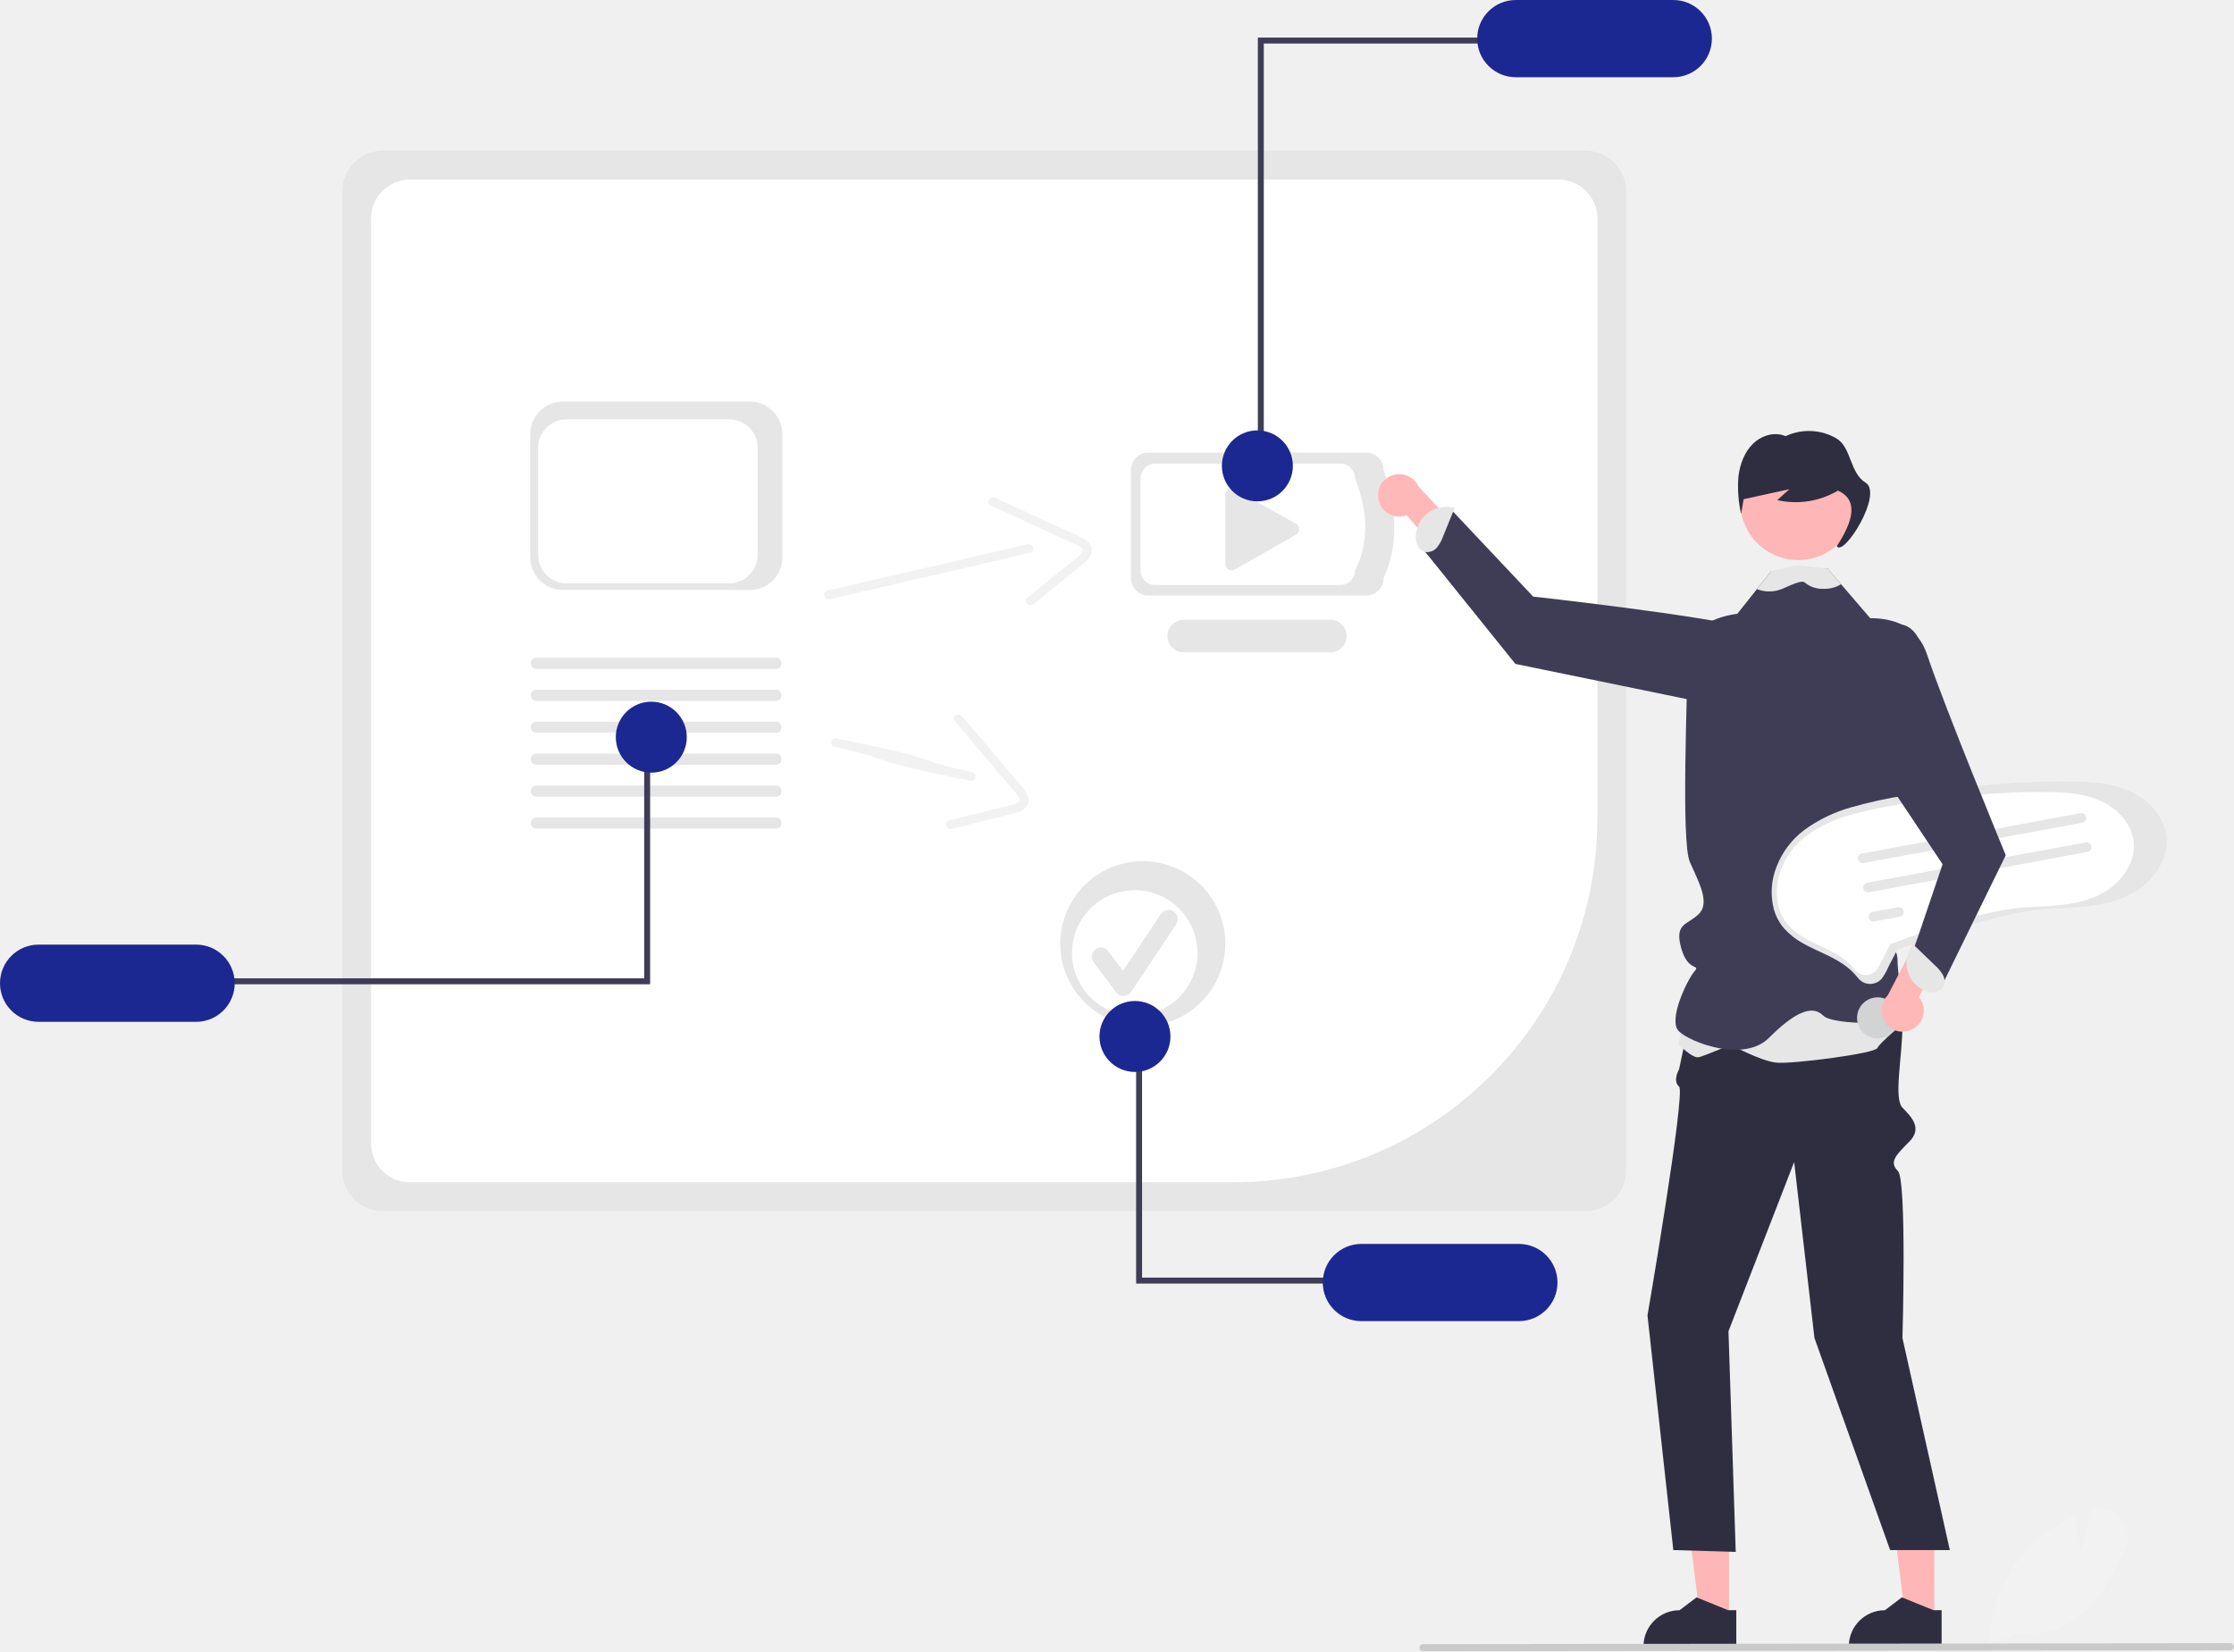
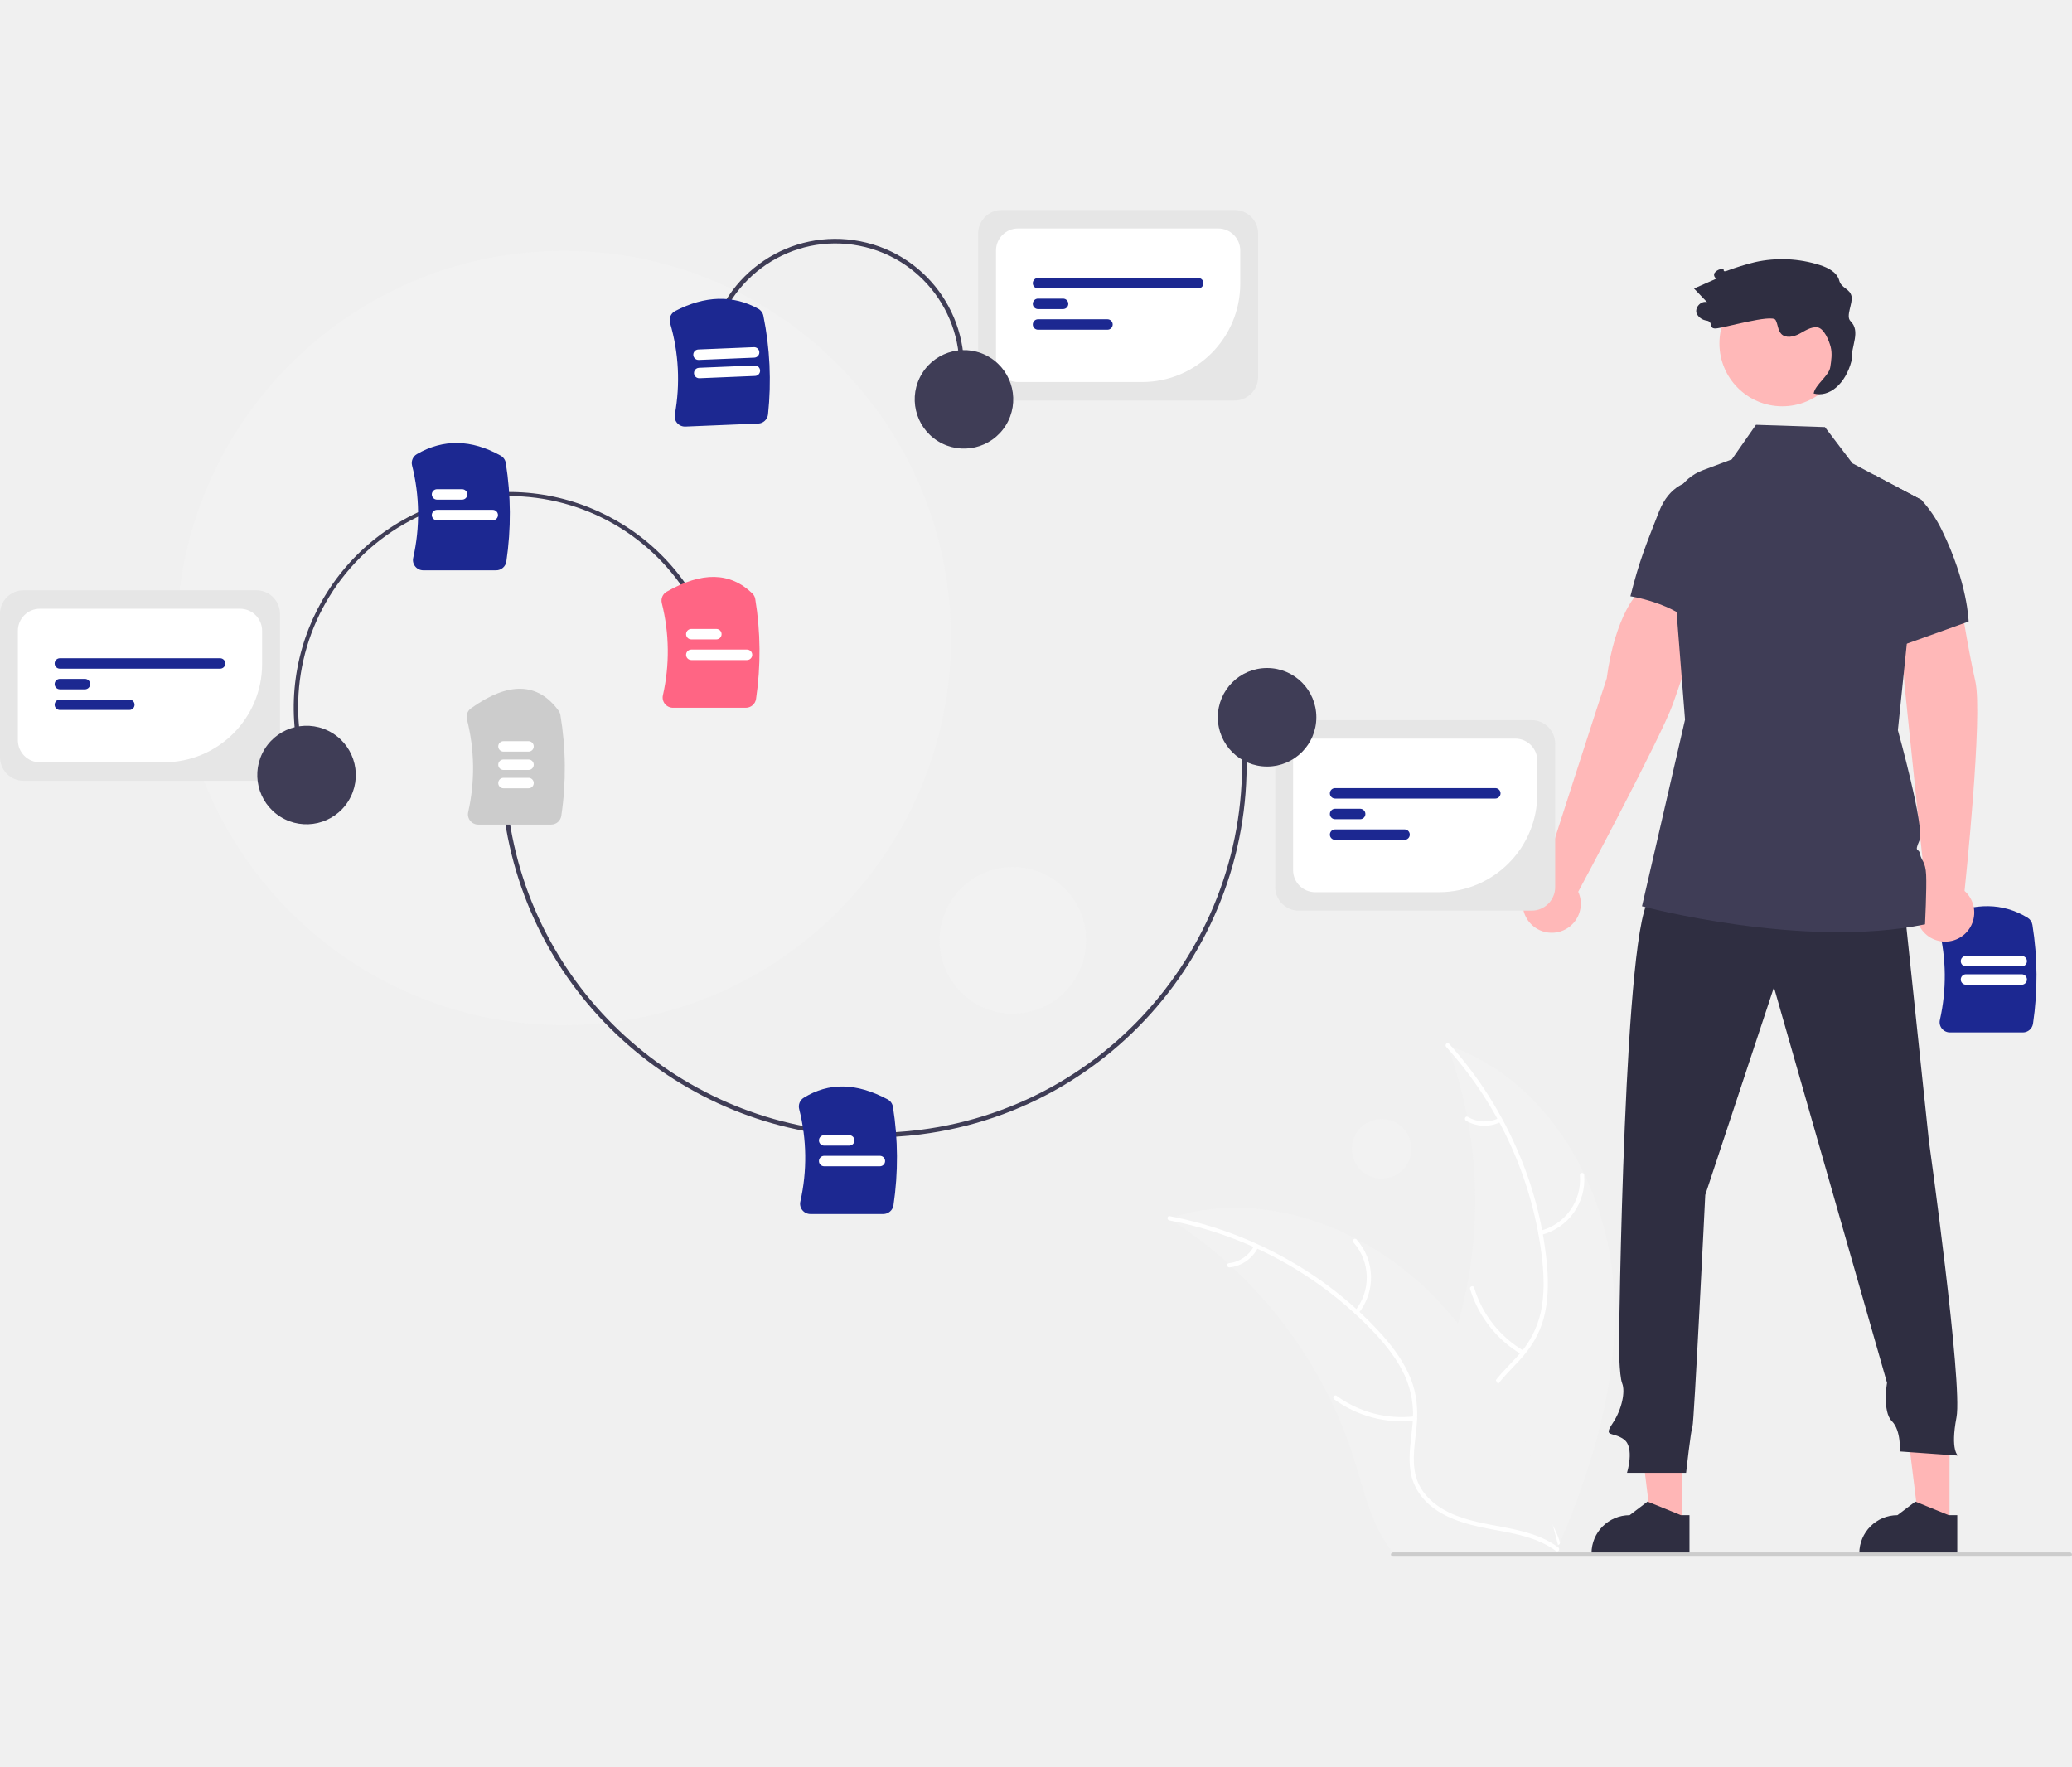
- <svg xmlns="http://www.w3.org/2000/svg" data-name="Layer 1" width="751.951" height="555.868" viewBox="0 0 751.951 555.868">
-   <path d="M757.765,579.763H352.83a13.625,13.625,0,0,1-13.609-13.609V236.431a13.625,13.625,0,0,1,13.609-13.609H757.765a13.625,13.625,0,0,1,13.609,13.609V566.154A13.625,13.625,0,0,1,757.765,579.763Z" transform="translate(-224.0247 -172.0659)" fill="#e6e6e6" />
-   <path d="M362.011,232.509a13.124,13.124,0,0,0-13.109,13.109V556.975a13.124,13.124,0,0,0,13.109,13.108H639.174a122.66,122.66,0,0,0,122.521-122.521V245.618a13.124,13.124,0,0,0-13.109-13.109Z" transform="translate(-224.0247 -172.0659)" fill="#fff" />
-   <path d="M683.925,372.54H610.5a5.782,5.782,0,0,1-5.776-5.776V330.219a5.782,5.782,0,0,1,5.776-5.776h73.424a5.782,5.782,0,0,1,5.776,5.776c4.543,12.932,5.189,25.221,0,36.545A5.782,5.782,0,0,1,683.925,372.54Z" transform="translate(-224.0247 -172.0659)" fill="#e6e6e6" />
-   <path d="M675.226,369.008H612.845a4.913,4.913,0,0,1-4.907-4.907V333.052a4.913,4.913,0,0,1,4.907-4.907h62.382a4.913,4.913,0,0,1,4.907,4.907c4.21,11.058,4.887,21.521,0,31.049A4.913,4.913,0,0,1,675.226,369.008Z" transform="translate(-224.0247 -172.0659)" fill="#fff" />
-   <path d="M671.862,391.683H622.4a5.488,5.488,0,0,1-.02-10.975h49.482a5.488,5.488,0,0,1,0,10.975Z" transform="translate(-224.0247 -172.0659)" fill="#e6e6e6" />
-   <path d="M638.606,336.528a2.153,2.153,0,0,0-2.146,2.149v23.261a2.145,2.145,0,0,0,3.208,1.864l20.531-11.707a2.144,2.144,0,0,0-.01-3.733l-20.53-11.555A2.142,2.142,0,0,0,638.606,336.528Z" transform="translate(-224.0247 -172.0659)" fill="#e6e6e6" />
-   <path d="M938.139,683.43a9.168,9.168,0,0,0-9.789-3.129l-.384.114-3.447,13.459c-.516-2.006-1.622-6.534-2.318-10.966l-.06-.366-.342.15a46.75,46.75,0,0,0-10.084,6.078A48.361,48.361,0,0,0,893.631,725.188l-.006.258-.006.162.456-.162,9.795-3.501a29.241,29.241,0,0,0,23.578-8.792c3.958-4.174,6.672-9.543,9.297-14.738.769-1.513,1.555-3.075,2.36-4.576A9.319,9.319,0,0,0,938.139,683.43Z" transform="translate(-224.0247 -172.0659)" fill="#f2f2f2" />
-   <path d="M687.995,340.212a7.098,7.098,0,0,0,9.517,5.28l29.275,34.056,3.706-12.572-29.023-31.157a7.136,7.136,0,0,0-13.474,4.393Z" transform="translate(-224.0247 -172.0659)" fill="#ffb8b8" />
-   <polygon points="581.955 545.239 572.267 545.239 567.658 507.87 581.957 507.87 581.955 545.239" fill="#ffb6b6" />
-   <path d="M805.721,714.141l-10.344-4.207-.296-.122-5.711,4.329a12.161,12.161,0,0,0-12.159,12.159v.395h31.237V714.141Z" transform="translate(-224.0247 -172.0659)" fill="#2f2e41" />
-   <polygon points="651.067 545.239 641.379 545.239 636.77 507.87 651.069 507.87 651.067 545.239" fill="#ffb6b6" />
-   <path d="M874.833,714.141l-10.344-4.207-.296-.122-5.711,4.329a12.161,12.161,0,0,0-12.159,12.159v.395h31.237V714.141Z" transform="translate(-224.0247 -172.0659)" fill="#2f2e41" />
-   <path d="M852.226,494.155s12.152,12.642,12.152,23.029-3.038,24.65,0,27.772,6.835,6.919,2.278,11.476-6.835,6.835-3.797,9.873,1.519,56.201,1.519,56.201L880.327,693.897H860.234l-25.475-71.391-6.835-59.239-22.105,56.96,2.441,74.282-21.006-.613-8.695-78.985s12.911-75.134,10.633-77.06,0-5.813,0-5.813l6.076-28.77Z" transform="translate(-224.0247 -172.0659)" fill="#2f2e41" />
-   <path d="M828.435,404.522s4.132-16.282-14.904-20.95-73.449-10.665-73.449-10.665l-27.499-29.18-9.318,13.532,30.827,38.308,73.043,15.003Z" transform="translate(-224.0247 -172.0659)" fill="#3f3d56" />
-   <path d="M707.794,356.262a12.889,12.889,0,0,0,1.979-3.665l3.944-9.69-1.024-.043a10.23,10.23,0,0,0-12.095,9.316,6.661,6.661,0,0,0,.644,3.621,3.947,3.947,0,0,0,2.891,2.12A4.364,4.364,0,0,0,707.794,356.262Z" transform="translate(-224.0247 -172.0659)" fill="#e6e6e6" />
-   <path d="M791.388,507.149l-2.278,16.516s4.557,4.894,6.835,4.282,10.633-4.173,10.633-4.173,9.873,5.396,15.189,6.008,33.417-3.059,34.176-4.894,9.587-9.019,9.587-9.019l-3.511-20.955Z" transform="translate(-224.0247 -172.0659)" fill="#e6e6e6" />
-   <path d="M865.383,449.369s-1.929,15.926-.41,17.392c1.519,1.458-1.519,10.686-4.557,16.762s2.278,6.835,2.278,11.392,2.278,21.265,2.278,21.265-23.544,1.519-27.341-2.278-9.873-.759-18.227,7.595-26.498,1.519-30.295-2.278,2.954-17.468,5.233-20.118-2.195.418-4.473-7.982,2.195-7.595,5.992-11.392,0-10.633-3.038-17.468-.759-57.72-.759-69.871,16.708-13.671,16.708-13.671l6.615-8.316,4.861-6.114,9.524-.38.251-.008,9.212-.372,4.473,5.21,9.873,11.498,11.392,2.278c9.114,3.038,6.835,22.025,6.835,22.025Z" transform="translate(-224.0247 -172.0659)" fill="#3f3d56" />
-   <circle cx="605.277" cy="169.023" r="19.522" fill="#ffb6b6" />
-   <path d="M851.938,334.521c-5.37-3.293-4.682-11.903-9.855-14.91a18.424,18.424,0,0,0-17.032-.715c-3.644-1.559-8.01-.315-10.925,2.5s-4.493,6.968-4.959,11.145a41.705,41.705,0,0,0,.894,12.526q.434-2.475.869-4.949l15.39-3.364q-2.044,1.836-4.087,3.672a27.956,27.956,0,0,0,20.437-3.196c6.7,3.004,5.486,9.749-.396,18.701C844.551,359.729,858.056,338.274,851.938,334.521Z" transform="translate(-224.0247 -172.0659)" fill="#2f2e41" />
-   <path d="M843.708,368.736a1.542,1.542,0,0,1-.137.099,10.227,10.227,0,0,1-5.324,1.443,9.414,9.414,0,0,1-6.782-2.127c-.995-.942-4.952,1.048-7.549,2.149a11.46,11.46,0,0,1-8.529.099l4.861-6.114,8.011-1.776h2l8.976,1.017Z" transform="translate(-224.0247 -172.0659)" fill="#e6e6e6" />
-   <path d="M974.791,727.627l-271.75.307a1.191,1.191,0,1,1-.012-2.381h.012l271.75-.307a1.191,1.191,0,0,1,0,2.381Z" transform="translate(-224.0247 -172.0659)" fill="#cacaca" />
-   <polygon points="425.383 155.694 423.383 155.694 423.383 12.651 502.04 12.651 502.04 14.651 425.383 14.651 425.383 155.694" fill="#3f3d56" />
-   <path d="M787.237,172.066h-53a13,13,0,1,0,0,26h53a13,13,0,0,0,0-26Z" transform="translate(-224.0247 -172.0659)" fill="#1c2891" />
-   <circle cx="423.223" cy="156.834" r="11.946" fill="#1c2891" />
-   <path d="M503.297,373.788,555.703,361.661l15.042-3.481c1.882-.435,1.1-3.332-.782-2.897l-52.406,12.127-15.043,3.481c-1.882.435-1.1,3.332.782,2.897Z" transform="translate(-224.0247 -172.0659)" fill="#f2f2f2" />
-   <path d="M557.413,342.206l28.055,12.905a9.289,9.289,0,0,1,2.655,1.437c.774.758.211,1.488-.421,2.149a63.263,63.263,0,0,1-5.971,4.929l-11.952,9.717c-1.5,1.22.617,3.348,2.103,2.14l10.41-8.463,5.205-4.232c1.475-1.199,3.27-2.422,3.862-4.332,1.245-4.013-3.668-5.608-6.399-6.864l-12.217-5.62L558.94,339.623c-1.74-.8-3.281,1.776-1.528,2.583Z" transform="translate(-224.0247 -172.0659)" fill="#f2f2f2" />
-   <path d="M944.566,440.449c-4.998-3.389-11.07-4.648-17.005-5.075a182.41,182.41,0,0,0-20.252.024q-10.51.416-20.977,1.521-10.452,1.106-20.817,2.899a153.828,153.828,0,0,0-18.331,4.012,49.195,49.195,0,0,0-15.852,7.655,28.072,28.072,0,0,0-9.315,12.325,22.891,22.891,0,0,0-.899,14.456,17.234,17.234,0,0,0,3.408,6.331,23.744,23.744,0,0,0,6.348,5.026c4.958,2.831,10.576,4.533,15.06,8.158a21.29,21.29,0,0,1,3.215,3.197,5.835,5.835,0,0,0,2.583,2.032,5.275,5.275,0,0,0,5.668-1.459,19.189,19.189,0,0,0,2.231-3.966l2.366-4.564a6.382,6.382,0,0,1,.591-1.141c.177-.211-.14.004-.079-.051.033-.031.102-.03.14-.054a3.427,3.427,0,0,1,.611-.234q3.282-1.251,6.594-2.425c8.149-2.904,16.397-5.581,24.774-7.75a119.875,119.875,0,0,1,13.096-2.74c5.716-.814,11.518-.72,17.26-1.276,6.182-.599,12.56-1.85,17.862-5.254a23.193,23.193,0,0,0,9.602-11.493,16.08,16.08,0,0,0,.801-7.116C952.56,448.052,949.01,443.462,944.566,440.449Z" transform="translate(-224.0247 -172.0659)" fill="#e6e6e6" />
-   <path d="M934.337,443.503c-4.517-3.062-10.004-4.2-15.367-4.586a164.839,164.839,0,0,0-18.301.022q-9.497.376-18.956,1.374-9.445 1-18.811,2.62a139.01,139.01,0,0,0-16.565,3.626A44.456,44.456,0,0,0,832.011,453.476a25.368,25.368,0,0,0-8.418,11.138,20.686,20.686,0,0,0-.813,13.063,15.574,15.574,0,0,0,3.079,5.721,21.457,21.457,0,0,0,5.737,4.542c4.48,2.558,9.557,4.097,13.609,7.372a19.239,19.239,0,0,1,2.906,2.889,5.273,5.273,0,0,0,2.334,1.836,4.767,4.767,0,0,0,5.122-1.319,17.341,17.341,0,0,0,2.016-3.584l2.138-4.124a5.767,5.767,0,0,1,.534-1.031c.16-.191-.126.004-.072-.046.03-.028.092-.027.126-.049a3.097,3.097,0,0,1,.552-.212q2.966-1.131,5.959-2.191c7.364-2.625,14.817-5.044,22.388-7.003a108.324,108.324,0,0,1,11.835-2.476c5.165-.736,10.409-.65,15.597-1.153,5.586-.541,11.351-1.672,16.141-4.748a20.959,20.959,0,0,0,8.677-10.386,14.531,14.531,0,0,0,.724-6.43C941.561,450.373,938.352,446.226,934.337,443.503Z" transform="translate(-224.0247 -172.0659)" fill="#fff" />
-   <path d="M924.877,449.033,851.276,462.607a1.628,1.628,0,1,1-.6-3.201l.01-.002,73.601-13.575a1.628,1.628,0,1,1,.591,3.203Z" transform="translate(-224.0247 -172.0659)" fill="#e6e6e6" />
-   <path d="M926.69,458.862,853.089,472.437a1.628,1.628,0,1,1-.6-3.201l.01-.002,73.601-13.575a1.628,1.628,0,1,1,.591,3.203Z" transform="translate(-224.0247 -172.0659)" fill="#e6e6e6" />
-   <path d="M863.479,480.684l-8.577,1.582a1.628,1.628,0,0,1-.591-3.203l8.577-1.582a1.628,1.628,0,0,1,.591,3.203Z" transform="translate(-224.0247 -172.0659)" fill="#e6e6e6" />
-   <circle cx="856.01" cy="514.742" r="6.921" transform="translate(-303.1895 -8.26639) rotate(-10.45006)" fill="#d1d3d4" />
-   <path d="M476.366,370.688H413.5a11.021,11.021,0,0,1-11.008-11.008V318.248a11.021,11.021,0,0,1,11.008-11.008h62.866A11.021,11.021,0,0,1,487.374,318.248v41.433A11.021,11.021,0,0,1,476.366,370.688Z" transform="translate(-224.0247 -172.0659)" fill="#e6e6e6" />
-   <path d="M469.457,368.456H414.744a9.592,9.592,0,0,1-9.58-9.58V322.817a9.592,9.592,0,0,1,9.58-9.58h54.713a9.592,9.592,0,0,1,9.58,9.58V358.876A9.592,9.592,0,0,1,469.457,368.456Z" transform="translate(-224.0247 -172.0659)" fill="#fff" />
-   <path d="M485.221,408.017H404.555a1.882,1.882,0,0,1,0-3.764h80.666a1.882,1.882,0,0,1,0,3.764Z" transform="translate(-224.0247 -172.0659)" fill="#e6e6e6" />
-   <path d="M485.221,397.261H404.555a1.882,1.882,0,0,1,0-3.764h80.666a1.882,1.882,0,0,1,0,3.764Z" transform="translate(-224.0247 -172.0659)" fill="#e6e6e6" />
-   <path d="M485.221,418.772H404.555a1.882,1.882,0,1,1,0-3.764h80.666a1.882,1.882,0,1,1,0,3.764Z" transform="translate(-224.0247 -172.0659)" fill="#e6e6e6" />
-   <path d="M485.221,429.527H404.555a1.882,1.882,0,1,1,0-3.764h80.666a1.882,1.882,0,1,1,0,3.764Z" transform="translate(-224.0247 -172.0659)" fill="#e6e6e6" />
-   <path d="M485.221,440.283H404.555a1.882,1.882,0,1,1,0-3.764h80.666a1.882,1.882,0,1,1,0,3.764Z" transform="translate(-224.0247 -172.0659)" fill="#e6e6e6" />
-   <path d="M485.221,451.038H404.555a1.882,1.882,0,0,1,0-3.764h80.666a1.882,1.882,0,0,1,0,3.764Z" transform="translate(-224.0247 -172.0659)" fill="#e6e6e6" />
-   <polygon points="216.83 254.306 218.83 254.306 218.83 331.349 74.173 331.349 74.173 329.349 216.83 329.349 216.83 254.306" fill="#3f3d56" />
-   <path d="M237.025,516.066h53a13,13,0,0,0,0-26h-53a13,13,0,0,0,0,26Z" transform="translate(-224.0247 -172.0659)" fill="#1c2891" />
-   <circle cx="219.223" cy="248.166" r="11.946" fill="#1c2891" />
-   <path d="M504.992,423.551c17.539,3.728,13.077,4.455,30.616,8.183l15.103,3.21c1.889.402,2.406-2.554.516-2.956-17.539-3.728-13.077-4.455-30.616-8.183l-15.103-3.21c-1.889-.402-2.407,2.554-.516,2.956Z" transform="translate(-224.0247 -172.0659)" fill="#f2f2f2" />
-   <path d="M545.388,414.829l19.961,23.563a9.288,9.288,0,0,1,1.798,2.425c.381,1.015-.439,1.437-1.291,1.769A63.258,63.258,0,0,1,558.36,444.525l-14.941,3.748c-1.876.471-.858,3.295,1,2.829l13.013-3.265,6.507-1.632c1.843-.462,3.987-.812,5.332-2.292,2.826-3.109-.951-6.633-2.894-8.927L557.685,424.726l-9.819-11.591c-1.238-1.461-3.724.222-2.477,1.694Z" transform="translate(-224.0247 -172.0659)" fill="#f2f2f2" />
-   <circle cx="384.653" cy="317.695" r="27.78" fill="#e6e6e6" />
-   <circle cx="381.945" cy="320.814" r="21.119" fill="#fff" />
-   <path d="M602.18,507.338a3.089,3.089,0,0,1-2.472-1.236l-7.579-10.105a3.09,3.09,0,1,1,4.942-3.71l.002.003,4.958,6.611,12.735-19.102a3.09,3.09,0,1,1,5.142,3.428l-15.158,22.736a3.091,3.091,0,0,1-2.485,1.375C602.237,507.338,602.209,507.338,602.18,507.338Z" transform="translate(-224.0247 -172.0659)" fill="#e6e6e6" />
-   <path d="M868.075,518.379a7.098,7.098,0,0,0,1.794-10.734l22.306-38.978-13.088.711L859.429,507.149a7.136,7.136,0,0,0,8.646,11.23Z" transform="translate(-224.0247 -172.0659)" fill="#ffb8b8" />
-   <path d="M842.951,381.753s23.624-7.595,29.7,10.633,26.501,67.593,26.501,67.593l-21.944,44.809-9.873-10.633,10.552-31.138-30.379-45.568Z" transform="translate(-224.0247 -172.0659)" fill="#3f3d56" />
-   <path d="M877.961,500.212a12.89,12.89,0,0,0-2.671-3.196l-7.538-7.255-.419.935a10.23,10.23,0,0,0,4.168,14.687,6.661,6.661,0,0,0,3.602.744,3.946,3.946,0,0,0,3.041-1.899A4.364,4.364,0,0,0,877.961,500.212Z" transform="translate(-224.0247 -172.0659)" fill="#e6e6e6" />
-   <polygon points="384.412 355.068 382.412 355.068 382.412 432.111 450.069 432.111 450.069 430.111 384.412 430.111 384.412 355.068" fill="#3f3d56" />
-   <path d="M748.267,603.828a13.012,13.012,0,0,0-13-13h-53a13,13,0,0,0,0,26h53A13.012,13.012,0,0,0,748.267,603.828Z" transform="translate(-224.0247 -172.0659)" fill="#1c2891" />
-   <circle cx="382.019" cy="348.928" r="11.946" fill="#1c2891" />
+ <svg xmlns="http://www.w3.org/2000/svg" data-name="Layer 1" width="651.951" height="555.868" viewBox="0 0 904.512 587.861">
+   <path d="M1030.782,515.097H998.979a4.501,4.501,0,0,1-3.535-1.703,4.408,4.408,0,0,1-.863-3.746,86.535,86.535,0,0,0-.42-40.004,4.471,4.471,0,0,1,2.422-5.131c13.284-6.218,25.483-6.056,36.257.48a4.527,4.527,0,0,1,2.143,3.151,141.552,141.552,0,0,1,.259,43.08A4.491,4.491,0,0,1,1030.782,515.097Z" transform="translate(-147.7441 -156.0694)" fill="#1c2891" />
+   <path d="M1030.299,494.261h-24.318a2.281,2.281,0,0,1,0-4.562h24.318a2.281,2.281,0,0,1,0,4.562Z" transform="translate(-147.7441 -156.0694)" fill="#fff" />
+   <path d="M1030.299,486.261h-24.318a2.281,2.281,0,0,1,0-4.562h24.318a2.281,2.281,0,0,1,0,4.562Z" transform="translate(-147.7441 -156.0694)" fill="#fff" />
+   <circle cx="246.148" cy="186.839" r="169" fill="#f2f2f2" />
+   <circle cx="442.148" cy="318.839" r="32" fill="#f2f2f2" />
+   <circle cx="603.148" cy="409.839" r="13" fill="#f2f2f2" />
+   <path d="M851.266,617.04c-5.482-41.892-31.73-83.035-71.801-96.422a194.659,194.659,0,0,1,.846,133.644c-6.038,16.659-14.488,34.559-8.601,51.271,3.663,10.399,12.51,18.317,22.375,23.24,9.865,4.923,20.794,7.229,31.585,9.489l2.132,1.741C844.662,701.263,856.748,658.932,851.266,617.04Z" transform="translate(-147.7441 -156.0694)" fill="#f2f2f2" />
+   <path d="M779.073,521.413A166.381,166.381,0,0,1,821.034,614.785c.774,7.452.912,15.079-.671,22.439A41.094,41.094,0,0,1,810.264,656.349c-4.574,5.091-9.843,9.768-13.1,15.882-3.433,6.444-3.52,13.742-1.098,20.549,2.963,8.328,8.743,15.094,14.624,21.515,6.53,7.129,13.426,14.43,16.243,23.918.341,1.15,2.105.553,1.764-.595-4.901-16.508-21.016-25.8-28.768-40.647-3.617-6.928-5.168-14.988-1.866-22.347,2.888-6.435,8.316-11.263,12.992-16.378,4.91-5.37,8.663-11.252,10.571-18.333,1.951-7.243,2.112-14.891,1.532-22.33a161.419,161.419,0,0,0-12.103-48.977,169.331,169.331,0,0,0-30.76-48.598c-.802-.886-2.02.524-1.223,1.404Z" transform="translate(-147.7441 -156.0694)" fill="#fff" />
+   <path d="M820.46,603.52a24.962,24.962,0,0,0,18.834-26.27c-.103-1.194-1.962-1.09-1.86.105a23.115,23.115,0,0,1-17.569,24.401c-1.164.285-.562,2.047.595,1.764Z" transform="translate(-147.7441 -156.0694)" fill="#fff" />
+   <path d="M812.923,654.074a48.113,48.113,0,0,1-21.662-27.571c-.345-1.148-2.109-.552-1.764.595a50.045,50.045,0,0,0,22.6,28.645c1.036.606,1.858-1.066.827-1.668Z" transform="translate(-147.7441 -156.0694)" fill="#fff" />
+   <path d="M801.933,552.547a14.13,14.13,0,0,1-13.394-.594c-1.028-.619-1.848,1.054-.827,1.668a15.834,15.834,0,0,0,14.816.69.962.962,0,0,0,.585-1.18.936.936,0,0,0-1.18-.585Z" transform="translate(-147.7441 -156.0694)" fill="#fff" />
+   <path d="M658.067,596.282c.631.405,1.262.809,1.894,1.229a186.083,186.083,0,0,1,23.911,18.423c.585.515,1.17,1.046,1.739,1.576a196.173,196.173,0,0,1,42.977,58.047,190.508,190.508,0,0,1,10.608,26.932c3.932,12.752,7.181,26.891,14.87,37.293a32.684,32.684,0,0,0,2.566,3.127l68.88-.441c.156-.08.313-.143.47-.223l2.751.108c-.114-.486-.242-.989-.356-1.475-.065-.282-.145-.565-.21-.847-.048-.188-.097-.377-.129-.549-.016-.063-.032-.125-.048-.173-.033-.173-.081-.33-.114-.486q-1.064-4.213-2.191-8.425c-0-.016-0-.016-.016-.031-5.779-21.384-13.395-42.473-23.969-61.736-.318-.579-.636-1.175-.986-1.754a181.788,181.788,0,0,0-16.487-24.663,160.709,160.709,0,0,0-10.781-12.174,133.641,133.641,0,0,0-33.602-24.836c-24.788-12.886-53.422-17.7-79.773-9.563C659.4,595.849,658.741,596.057,658.067,596.282Z" transform="translate(-147.7441 -156.0694)" fill="#f2f2f2" />
+   <path d="M658.227,597.155A166.381,166.381,0,0,1,747.947,646.444c5.105,5.484,9.806,11.491,12.974,18.321a41.094,41.094,0,0,1,3.452,21.35c-.587,6.819-1.978,13.725-.897,20.568,1.139,7.212,5.463,13.092,11.495,17.068,7.38,4.865,16.068,6.788,24.63,8.374,9.506,1.76,19.408,3.438,27.37,9.318.965.712,2.014-.826,1.05-1.537-13.853-10.23-32.314-7.946-47.442-15.134-7.059-3.354-13.151-8.855-14.944-16.719-1.569-6.877-.141-14,.513-20.899.687-7.244.143-14.2-2.597-21.002-2.803-6.958-7.279-13.162-12.222-18.752a161.419,161.419,0,0,0-39.151-31.819A169.331,169.331,0,0,0,658.358,595.297c-1.174-.225-1.297,1.634-.131,1.858Z" transform="translate(-147.7441 -156.0694)" fill="#fff" />
+   <path d="M740.707,637.795a24.962,24.962,0,0,0-.779-32.314c-.801-.891-2.223.311-1.422,1.203a23.115,23.115,0,0,1,.663,30.061c-.758.928.784,1.973,1.537,1.05Z" transform="translate(-147.7441 -156.0694)" fill="#fff" />
+   <path d="M765.126,682.697a48.113,48.113,0,0,1-33.896-8.972c-.967-.709-2.017.829-1.05,1.537A50.045,50.045,0,0,0,765.47,684.527c1.192-.14.841-1.969-.344-1.83Z" transform="translate(-147.7441 -156.0694)" fill="#fff" />
+   <path d="M695.224,608.25a14.13,14.13,0,0,1-11.052,7.59c-1.194.125-.841,1.954.344,1.83a15.834,15.834,0,0,0,12.245-8.37.962.962,0,0,0-.243-1.294.936.936,0,0,0-1.294.243Z" transform="translate(-147.7441 -156.0694)" fill="#fff" />
+   <path d="M988.435,453.319l-9.315-90.164-2.459-37.108,26.072-4.714s3.904,25.51,7.32,40.481c3.371,14.773-4.49,89.526-4.698,91.498a12.685,12.685,0,1,1-16.92.008Z" transform="translate(-147.7441 -156.0694)" fill="#ffb8b8" />
+   <polygon points="734.148 574.092 720.884 574.092 714.574 522.932 734.15 522.933 734.148 574.092" fill="#ffb6b6" />
+   <path d="M885.274,743.019l-42.768-.002v-.541a16.647,16.647,0,0,1,16.646-16.646h.001l7.812-5.927,14.576,5.928,3.733 0Z" transform="translate(-147.7441 -156.0694)" fill="#2f2e41" />
+   <polygon points="851.045 574.092 837.782 574.092 831.472 522.932 851.048 522.933 851.045 574.092" fill="#ffb6b6" />
+   <path d="M1002.172,743.019l-42.768-.002v-.541a16.647,16.647,0,0,1,16.646-16.646h.001l7.812-5.927,14.576,5.928,3.733 0Z" transform="translate(-147.7441 -156.0694)" fill="#2f2e41" />
+   <path d="M978.616,456.351,989.772,562.331s14.851,106.117,12.062,120.759.697,16.734.697,16.734l-25.448-1.812s.697-9.064-3.486-13.248-2.092-16.734-2.092-16.734L922.14,495.396l-29.981,90.641s-4.881,99.706-5.578,101.1-2.789,20.22-2.789,20.22h-25.798s3.486-11.156-1.395-14.642-9.064-.697-4.881-6.972,5.578-13.945,4.183-17.431-1.395-17.431-1.395-17.431,2.092-188.255,13.945-194.53S978.616,456.351,978.616,456.351Z" transform="translate(-147.7441 -156.0694)" fill="#2f2e41" />
+   <circle cx="778.04" cy="58.259" r="27.439" fill="#ffb8b8" />
+   <path d="M1007.129,335.717l-26.986,9.678-8.219,2.945-5.999-76.627,20.589,10.92a.431.431,0,0,1,.091.09,55.716,55.716,0,0,1,8.863,13.149C1006.757,318.825,1007.129,335.717,1007.129,335.717Z" transform="translate(-147.7441 -156.0694)" fill="#3f3d56" />
+   <path d="M821.225,446.845s27.428-85.219,27.907-86.241c3.592-27.28,13.925-39.314,15.474-38.008l26.668,9.239s-7.932,25.119-13.303,40.039c-5.132,14.257-40.278,80.08-41.265,81.799a12.685,12.685,0,1,1-15.481-6.829Z" transform="translate(-147.7441 -156.0694)" fill="#ffb8b8" />
+   <path d="M904.084,276.648s-23.089-11.316-32.044,10.909c-5.865,14.988-8.642,21.526-12.558,37.138,0,0,23.535,3.531,31.082,16.831Z" transform="translate(-147.7441 -156.0694)" fill="#3f3d56" />
+   <path d="M988.099,467.902c-53.139,10.974-123.558-7.893-123.558-7.893L883.326,378.579l-6.679-85.218c-.816-10.421,5.12-20.19,14.354-23.651l12.75-4.776,10.539-15.088,30.103.988,12.034,15.84,9.497,5.038,20.589,10.92.091.045v.045l-6.461,62.672-3.897,37.788s11.835,42.5,9.406,48.136c-2.429,5.627-.317,2.909.272,5.917.589,3.009,2.392,3.199,2.664,9.125C988.869,452.279,988.099,467.902,988.099,467.902Z" transform="translate(-147.7441 -156.0694)" fill="#3f3d56" />
+   <path d="M955.55,204.557c-2.168-2.139,1.096-7.802.479-10.785-.707-3.42-4.476-3.52-5.375-6.895-.967-3.63-4.835-5.607-8.412-6.757a54.391,54.391,0,0,0-28.347-1.298,108.201,108.201,0,0,0-12.263,3.778c-2.768.974-.099-1.677-2.866-.703a4.345,4.345,0,0,0-2.595,1.722c-.498.941.173,2.445,1.22,2.255q-5.068,2.235-10.137,4.47,2.843,2.978,5.685,5.956c-2.694-.767-5.566,2.445-4.504,5.037a5.693,5.693,0,0,0,4.356,3.016c3.044.592.735,3.489,3.835,3.432s24.719-6.412,26.227-3.702c1.073,1.93.955,4.486,2.488,6.075,1.961,2.034,5.384,1.29,7.879-.034,2.495-1.324,5.026-3.144,7.834-2.827,2.931.331,5.147,5.747,5.869,8.607.722,2.86.266,5.869-.193,8.782-.603,3.826-6.644,7.653-7.247,11.479,6.704,1.854,13.895-4.045,16.546-14.303C955.765,215.379,960.17,209.116,955.55,204.557Z" transform="translate(-147.7441 -156.0694)" fill="#2f2e41" />
+   <path d="M528.991,560.913c-80.774.004-151.053-60.252-161.435-142.438l1.984-.251c10.254,81.171,79.677,140.684,159.452,140.688a161.36,161.36,0,0,0,20.273-1.279c87.986-11.115,150.524-91.739,139.409-179.725l1.984-.251c11.253,89.08-52.063,170.708-141.143,181.96A163.744,163.744,0,0,1,528.991,560.913Z" transform="translate(-147.7441 -156.0694)" fill="#3f3d56" />
+   <path d="M533.329,594.362H501.525a4.5,4.5,0,0,1-3.535-1.703,4.408,4.408,0,0,1-.863-3.746,86.516,86.516,0,0,0-.52-40.401,4.477,4.477,0,0,1,1.951-4.874c11.002-6.816,22.983-6.603,36.628.652a4.551,4.551,0,0,1,2.368,3.275,141.562,141.562,0,0,1,.234,42.924A4.491,4.491,0,0,1,533.329,594.362Z" transform="translate(-147.7441 -156.0694)" fill="#1c2891" />
+   <path d="M388.329,424.362H356.525a4.5,4.5,0,0,1-3.535-1.703,4.408,4.408,0,0,1-.863-3.746,86.49,86.49,0,0,0-.555-40.536,4.509,4.509,0,0,1,1.75-4.738c16.354-11.762,29.232-11.42,38.279,1.016a4.519,4.519,0,0,1,.792,1.91,141.54,141.54,0,0,1,.396,43.925A4.491,4.491,0,0,1,388.329,424.362Z" transform="translate(-147.7441 -156.0694)" fill="#ccc" />
+   <path d="M518.469,564.513H507.528a2.281,2.281,0,0,1,0-4.562h10.941a2.281,2.281,0,0,1,0,4.562Z" transform="translate(-147.7441 -156.0694)" fill="#fff" />
+   <path d="M531.846,573.526H507.528a2.281,2.281,0,0,1,0-4.562h24.318a2.281,2.281,0,0,1,0,4.562Z" transform="translate(-147.7441 -156.0694)" fill="#fff" />
+   <path d="M378.469,392.513H367.528a2.281,2.281,0,0,1,0-4.562h10.941a2.281,2.281,0,0,1,0,4.562Z" transform="translate(-147.7441 -156.0694)" fill="#fff" />
+   <path d="M378.469,400.513H367.528a2.281,2.281,0,0,1,0-4.562h10.941a2.281,2.281,0,0,1,0,4.562Z" transform="translate(-147.7441 -156.0694)" fill="#fff" />
+   <path d="M378.469,408.513H367.528a2.281,2.281,0,0,1,0-4.562h10.941a2.281,2.281,0,0,1,0,4.562Z" transform="translate(-147.7441 -156.0694)" fill="#fff" />
+   <path d="M816.37,461.935H714.705a10.288,10.288,0,0,1-10.277-10.277V389.042A10.288,10.288,0,0,1,714.705,378.765H816.37a10.288,10.288,0,0,1,10.277,10.277v62.616A10.288,10.288,0,0,1,816.37,461.935Z" transform="translate(-147.7441 -156.0694)" fill="#e6e6e6" />
+   <path d="M775.977,453.869H721.852a9.636,9.636,0,0,1-9.625-9.625v-47.79a9.636,9.636,0,0,1,9.625-9.625h87.373a9.635,9.635,0,0,1,9.625,9.625v14.543A42.92,42.92,0,0,1,775.977,453.869Z" transform="translate(-147.7441 -156.0694)" fill="#fff" />
+   <path d="M800.508,412.999H730.568a2.281,2.281,0,1,1,0-4.562h69.941a2.281,2.281,0,1,1,0,4.562Z" transform="translate(-147.7441 -156.0694)" fill="#1c2891" />
+   <path d="M741.508,422.012H730.568a2.281,2.281,0,0,1,0-4.562h10.941a2.281,2.281,0,0,1,0,4.562Z" transform="translate(-147.7441 -156.0694)" fill="#1c2891" />
+   <path d="M760.885,431.026H730.568a2.281,2.281,0,0,1,0-4.562h30.318a2.281,2.281,0,1,1,0,4.562Z" transform="translate(-147.7441 -156.0694)" fill="#1c2891" />
+   <circle cx="553.137" cy="221.448" r="21.506" fill="#3f3d56" />
+   <path d="M457.431,213.919a56.086,56.086,0,1,1,110.057,21.683l-1.963-.387a54.085,54.085,0,1,0-106.131-20.91Z" transform="translate(-147.7441 -156.0694)" fill="#3f3d56" />
+   <path d="M478.728,249.303,446.952,250.62a4.501,4.501,0,0,1-3.602-1.555,4.408,4.408,0,0,1-1.017-3.707,86.535,86.535,0,0,0-2.075-39.953,4.471,4.471,0,0,1,2.208-5.227c13.015-6.762,25.211-7.105,36.246-1.02a4.527,4.527,0,0,1,2.272,3.06,141.552,141.552,0,0,1,2.042,43.032A4.491,4.491,0,0,1,478.728,249.303Z" transform="translate(-147.7441 -156.0694)" fill="#1c2891" />
+   <path d="M477.384,228.506,453.087,229.512a2.281,2.281,0,1,1-.189-4.558l24.297-1.006a2.281,2.281,0,0,1,.189,4.558Z" transform="translate(-147.7441 -156.0694)" fill="#fff" />
+   <path d="M477.053,220.513l-24.297,1.006a2.281,2.281,0,0,1-.189-4.558l24.297-1.006a2.281,2.281,0,0,1,.189,4.558Z" transform="translate(-147.7441 -156.0694)" fill="#fff" />
+   <path d="M686.686,239.239H585.021a10.288,10.288,0,0,1-10.277-10.277V166.346a10.288,10.288,0,0,1,10.277-10.277H686.686a10.288,10.288,0,0,1,10.277,10.277v62.616A10.288,10.288,0,0,1,686.686,239.239Z" transform="translate(-147.7441 -156.0694)" fill="#e6e6e6" />
+   <path d="M646.293,231.174H592.167a9.636,9.636,0,0,1-9.625-9.625v-47.79a9.636,9.636,0,0,1,9.625-9.625h87.373a9.635,9.635,0,0,1,9.625,9.625v14.543A42.92,42.92,0,0,1,646.293,231.174Z" transform="translate(-147.7441 -156.0694)" fill="#fff" />
+   <path d="M670.824,190.303H600.883a2.281,2.281,0,1,1,0-4.562h69.941a2.281,2.281,0,1,1,0,4.562Z" transform="translate(-147.7441 -156.0694)" fill="#1c2891" />
+   <path d="M611.824,199.317H600.883a2.281,2.281,0,0,1,0-4.562h10.941a2.281,2.281,0,0,1,0,4.562Z" transform="translate(-147.7441 -156.0694)" fill="#1c2891" />
+   <path d="M631.201,208.33H600.883a2.281,2.281,0,0,1,0-4.562h30.318a2.281,2.281,0,0,1,0,4.562Z" transform="translate(-147.7441 -156.0694)" fill="#1c2891" />
+   <circle cx="568.562" cy="238.725" r="21.506" transform="translate(-82.08946 439.498) rotate(-58.13426)" fill="#3f3d56" />
+   <path d="M1051.337,743.931H755.865a.919.919,0,0,1,0-1.839h295.471a.919.919,0,1,1,0,1.839Z" transform="translate(-147.7441 -156.0694)" fill="#ccc" />
+   <path d="M282.072,406.499A94.031,94.031,0,0,1,457.97,339.961l-1.871.708a92.031,92.031,0,1,0-172.156,65.122Z" transform="translate(-147.7441 -156.0694)" fill="#3f3d56" />
+   <path d="M364.329,313.362H332.525a4.5,4.5,0,0,1-3.535-1.703,4.408,4.408,0,0,1-.863-3.746,86.514,86.514,0,0,0-.497-40.309,4.462,4.462,0,0,1,2.058-4.938c11.521-6.706,23.823-6.501,36.565.61a4.513,4.513,0,0,1,2.293,3.234,141.561,141.561,0,0,1,.243,42.979A4.491,4.491,0,0,1,364.329,313.362Z" transform="translate(-147.7441 -156.0694)" fill="#1c2891" />
+   <path d="M349.469,282.513H338.528a2.281,2.281,0,0,1,0-4.562h10.941a2.281,2.281,0,0,1,0,4.562Z" transform="translate(-147.7441 -156.0694)" fill="#fff" />
+   <path d="M362.846,291.526H338.528a2.281,2.281,0,0,1,0-4.562h24.318a2.281,2.281,0,0,1,0,4.562Z" transform="translate(-147.7441 -156.0694)" fill="#fff" />
+   <path d="M259.686,405.239H158.021a10.288,10.288,0,0,1-10.277-10.277V332.346a10.288,10.288,0,0,1,10.277-10.277H259.686a10.288,10.288,0,0,1,10.277,10.277v62.616A10.288,10.288,0,0,1,259.686,405.239Z" transform="translate(-147.7441 -156.0694)" fill="#e6e6e6" />
+   <path d="M219.293,397.174H165.167a9.636,9.636,0,0,1-9.625-9.625v-47.79a9.636,9.636,0,0,1,9.625-9.625h87.373a9.635,9.635,0,0,1,9.625,9.625v14.543A42.92,42.92,0,0,1,219.293,397.174Z" transform="translate(-147.7441 -156.0694)" fill="#fff" />
+   <path d="M243.824,356.303H173.883a2.281,2.281,0,1,1,0-4.562h69.941a2.281,2.281,0,1,1,0,4.562Z" transform="translate(-147.7441 -156.0694)" fill="#1c2891" />
+   <path d="M184.824,365.317H173.883a2.281,2.281,0,0,1,0-4.562h10.941a2.281,2.281,0,0,1,0,4.562Z" transform="translate(-147.7441 -156.0694)" fill="#1c2891" />
+   <path d="M204.201,374.33H173.883a2.281,2.281,0,0,1,0-4.562h30.318a2.281,2.281,0,0,1,0,4.562Z" transform="translate(-147.7441 -156.0694)" fill="#1c2891" />
+   <circle cx="281.562" cy="402.725" r="21.506" transform="translate(-356.8565 273.1719) rotate(-58.13426)" fill="#3f3d56" />
+   <path d="M473.329,373.362H441.525a4.5,4.5,0,0,1-3.535-1.703,4.408,4.408,0,0,1-.863-3.746,86.52,86.52,0,0,0-.479-40.24,4.489,4.489,0,0,1,2.124-4.978c15.45-8.844,27.683-8.6,37.4.747a4.441,4.441,0,0,1,1.279,2.476,141.556,141.556,0,0,1,.338,43.572A4.491,4.491,0,0,1,473.329,373.362Z" transform="translate(-147.7441 -156.0694)" fill="#ff6584" />
+   <path d="M460.469,343.513H449.528a2.281,2.281,0,0,1,0-4.562h10.941a2.281,2.281,0,0,1,0,4.562Z" transform="translate(-147.7441 -156.0694)" fill="#fff" />
+   <path d="M473.846,352.526H449.528a2.281,2.281,0,0,1,0-4.562h24.318a2.281,2.281,0,0,1,0,4.562Z" transform="translate(-147.7441 -156.0694)" fill="#fff" />
</svg>
